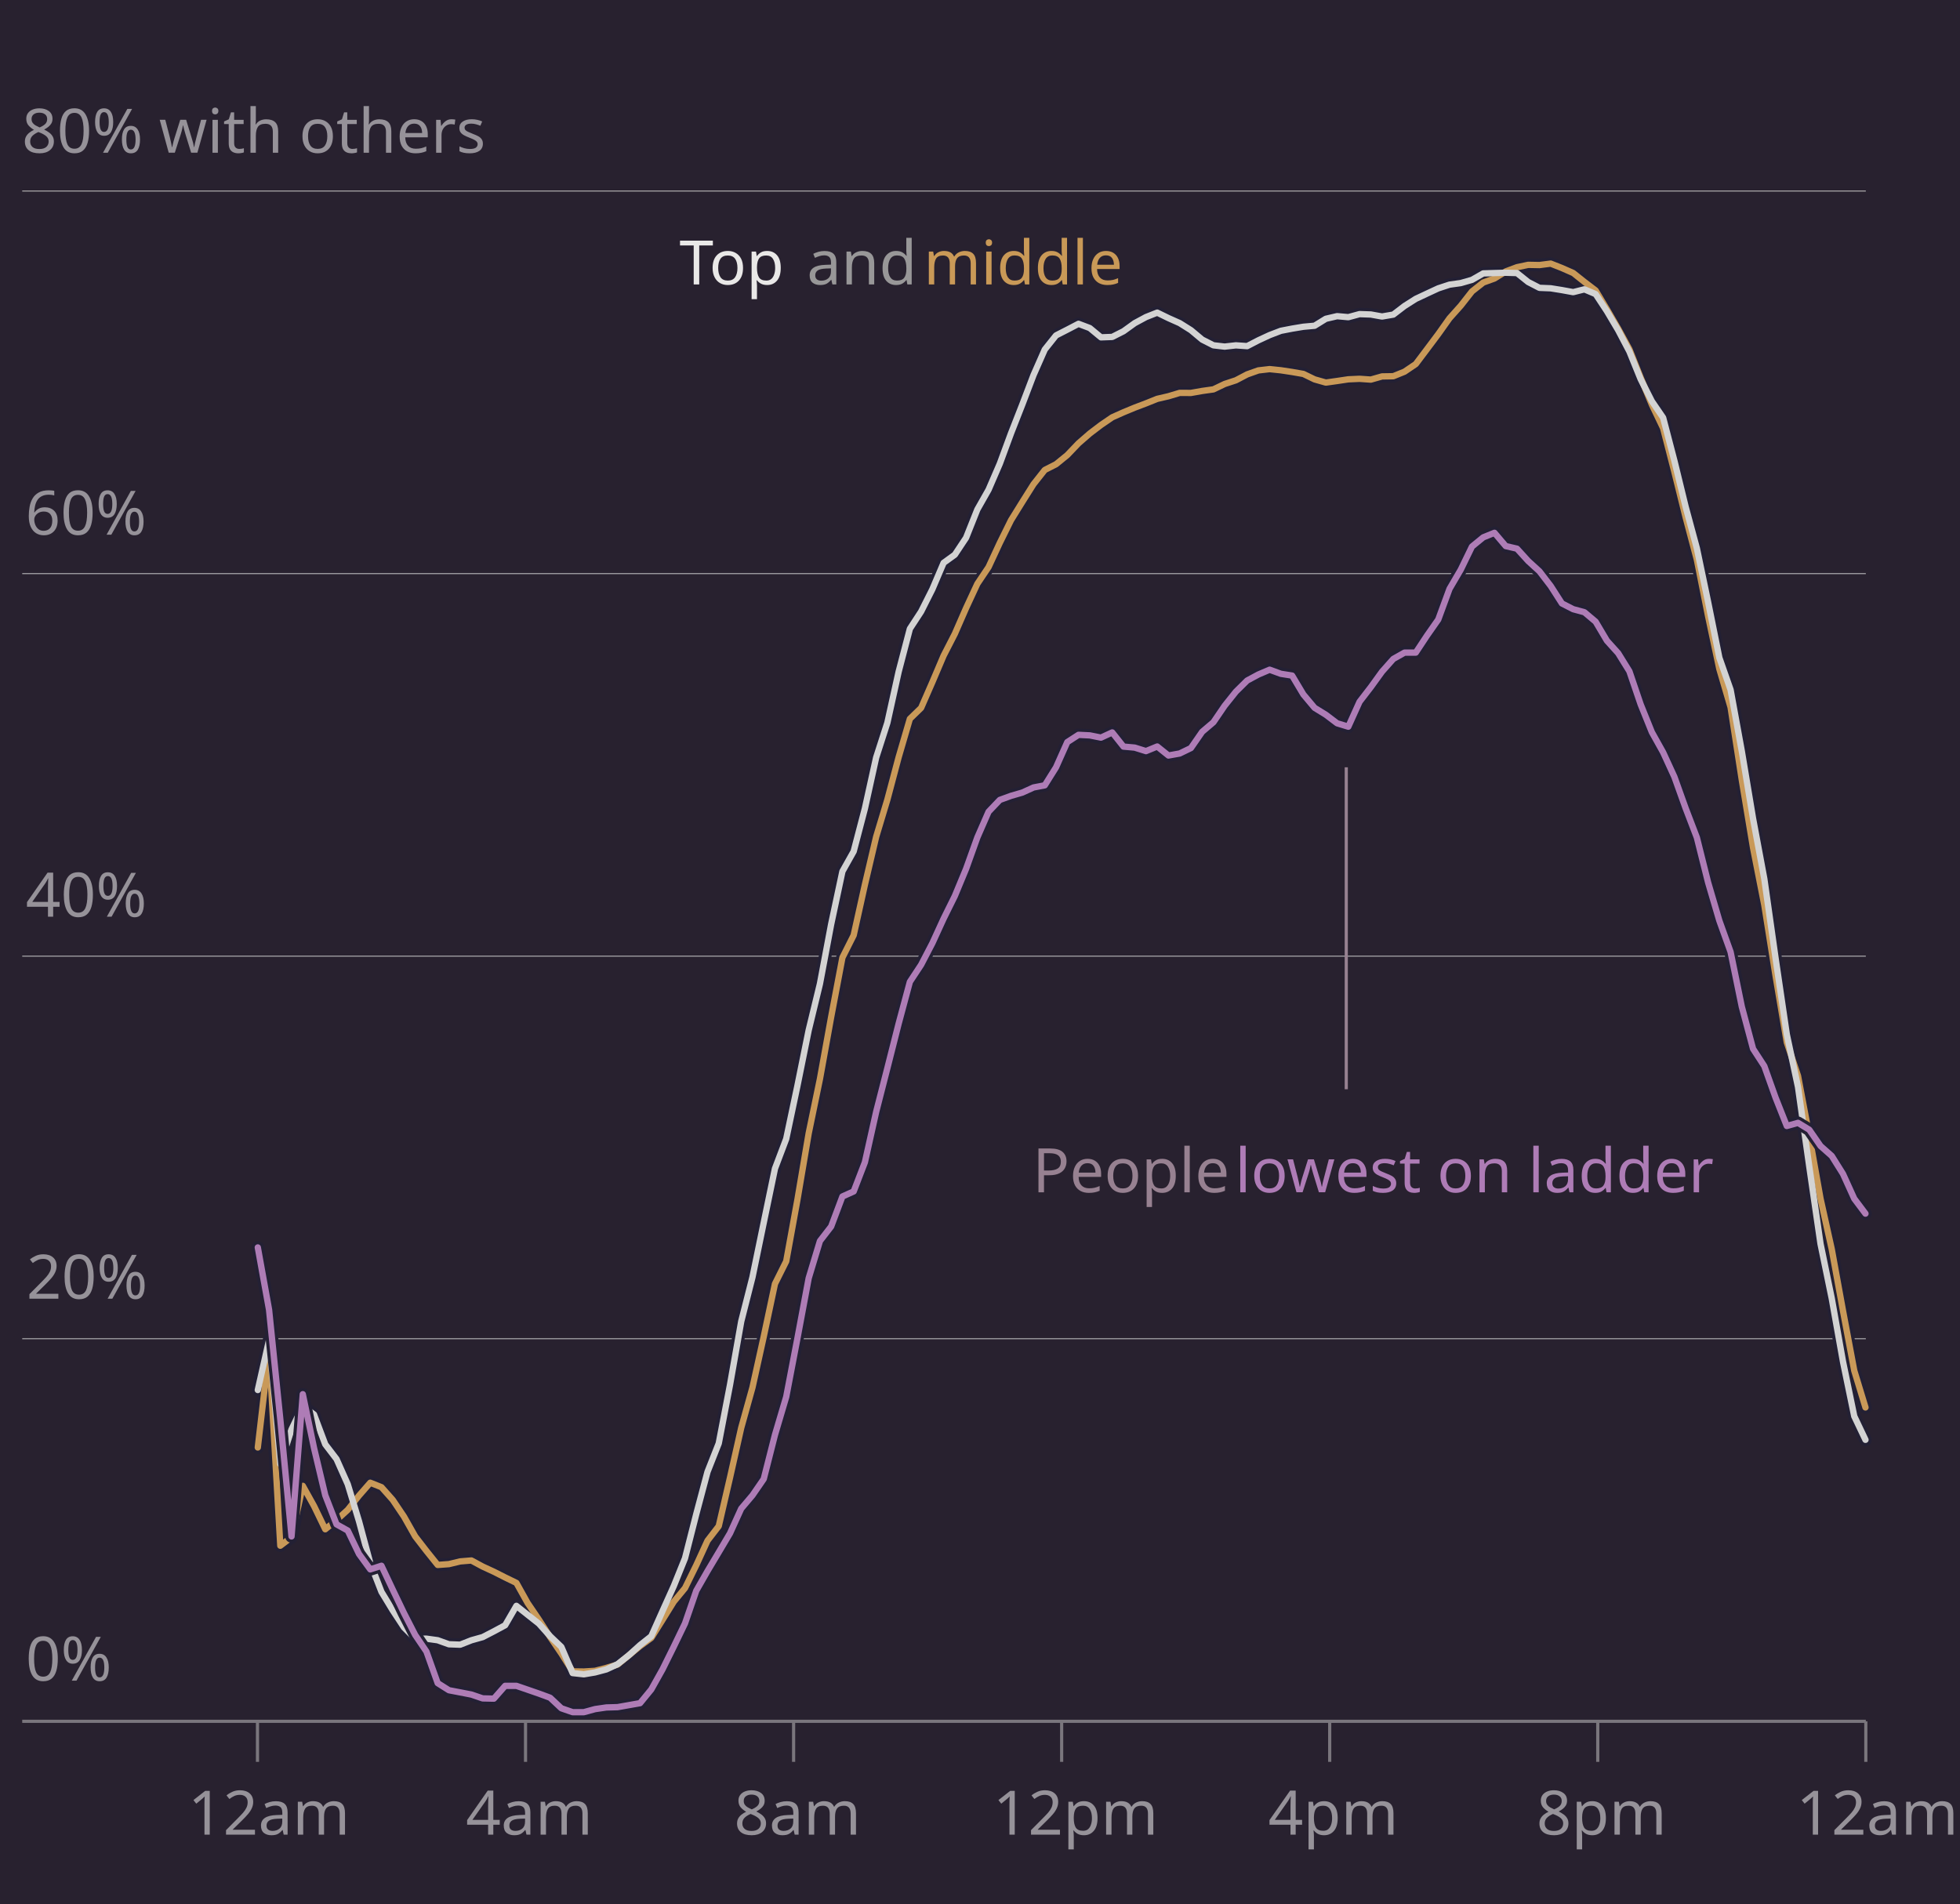
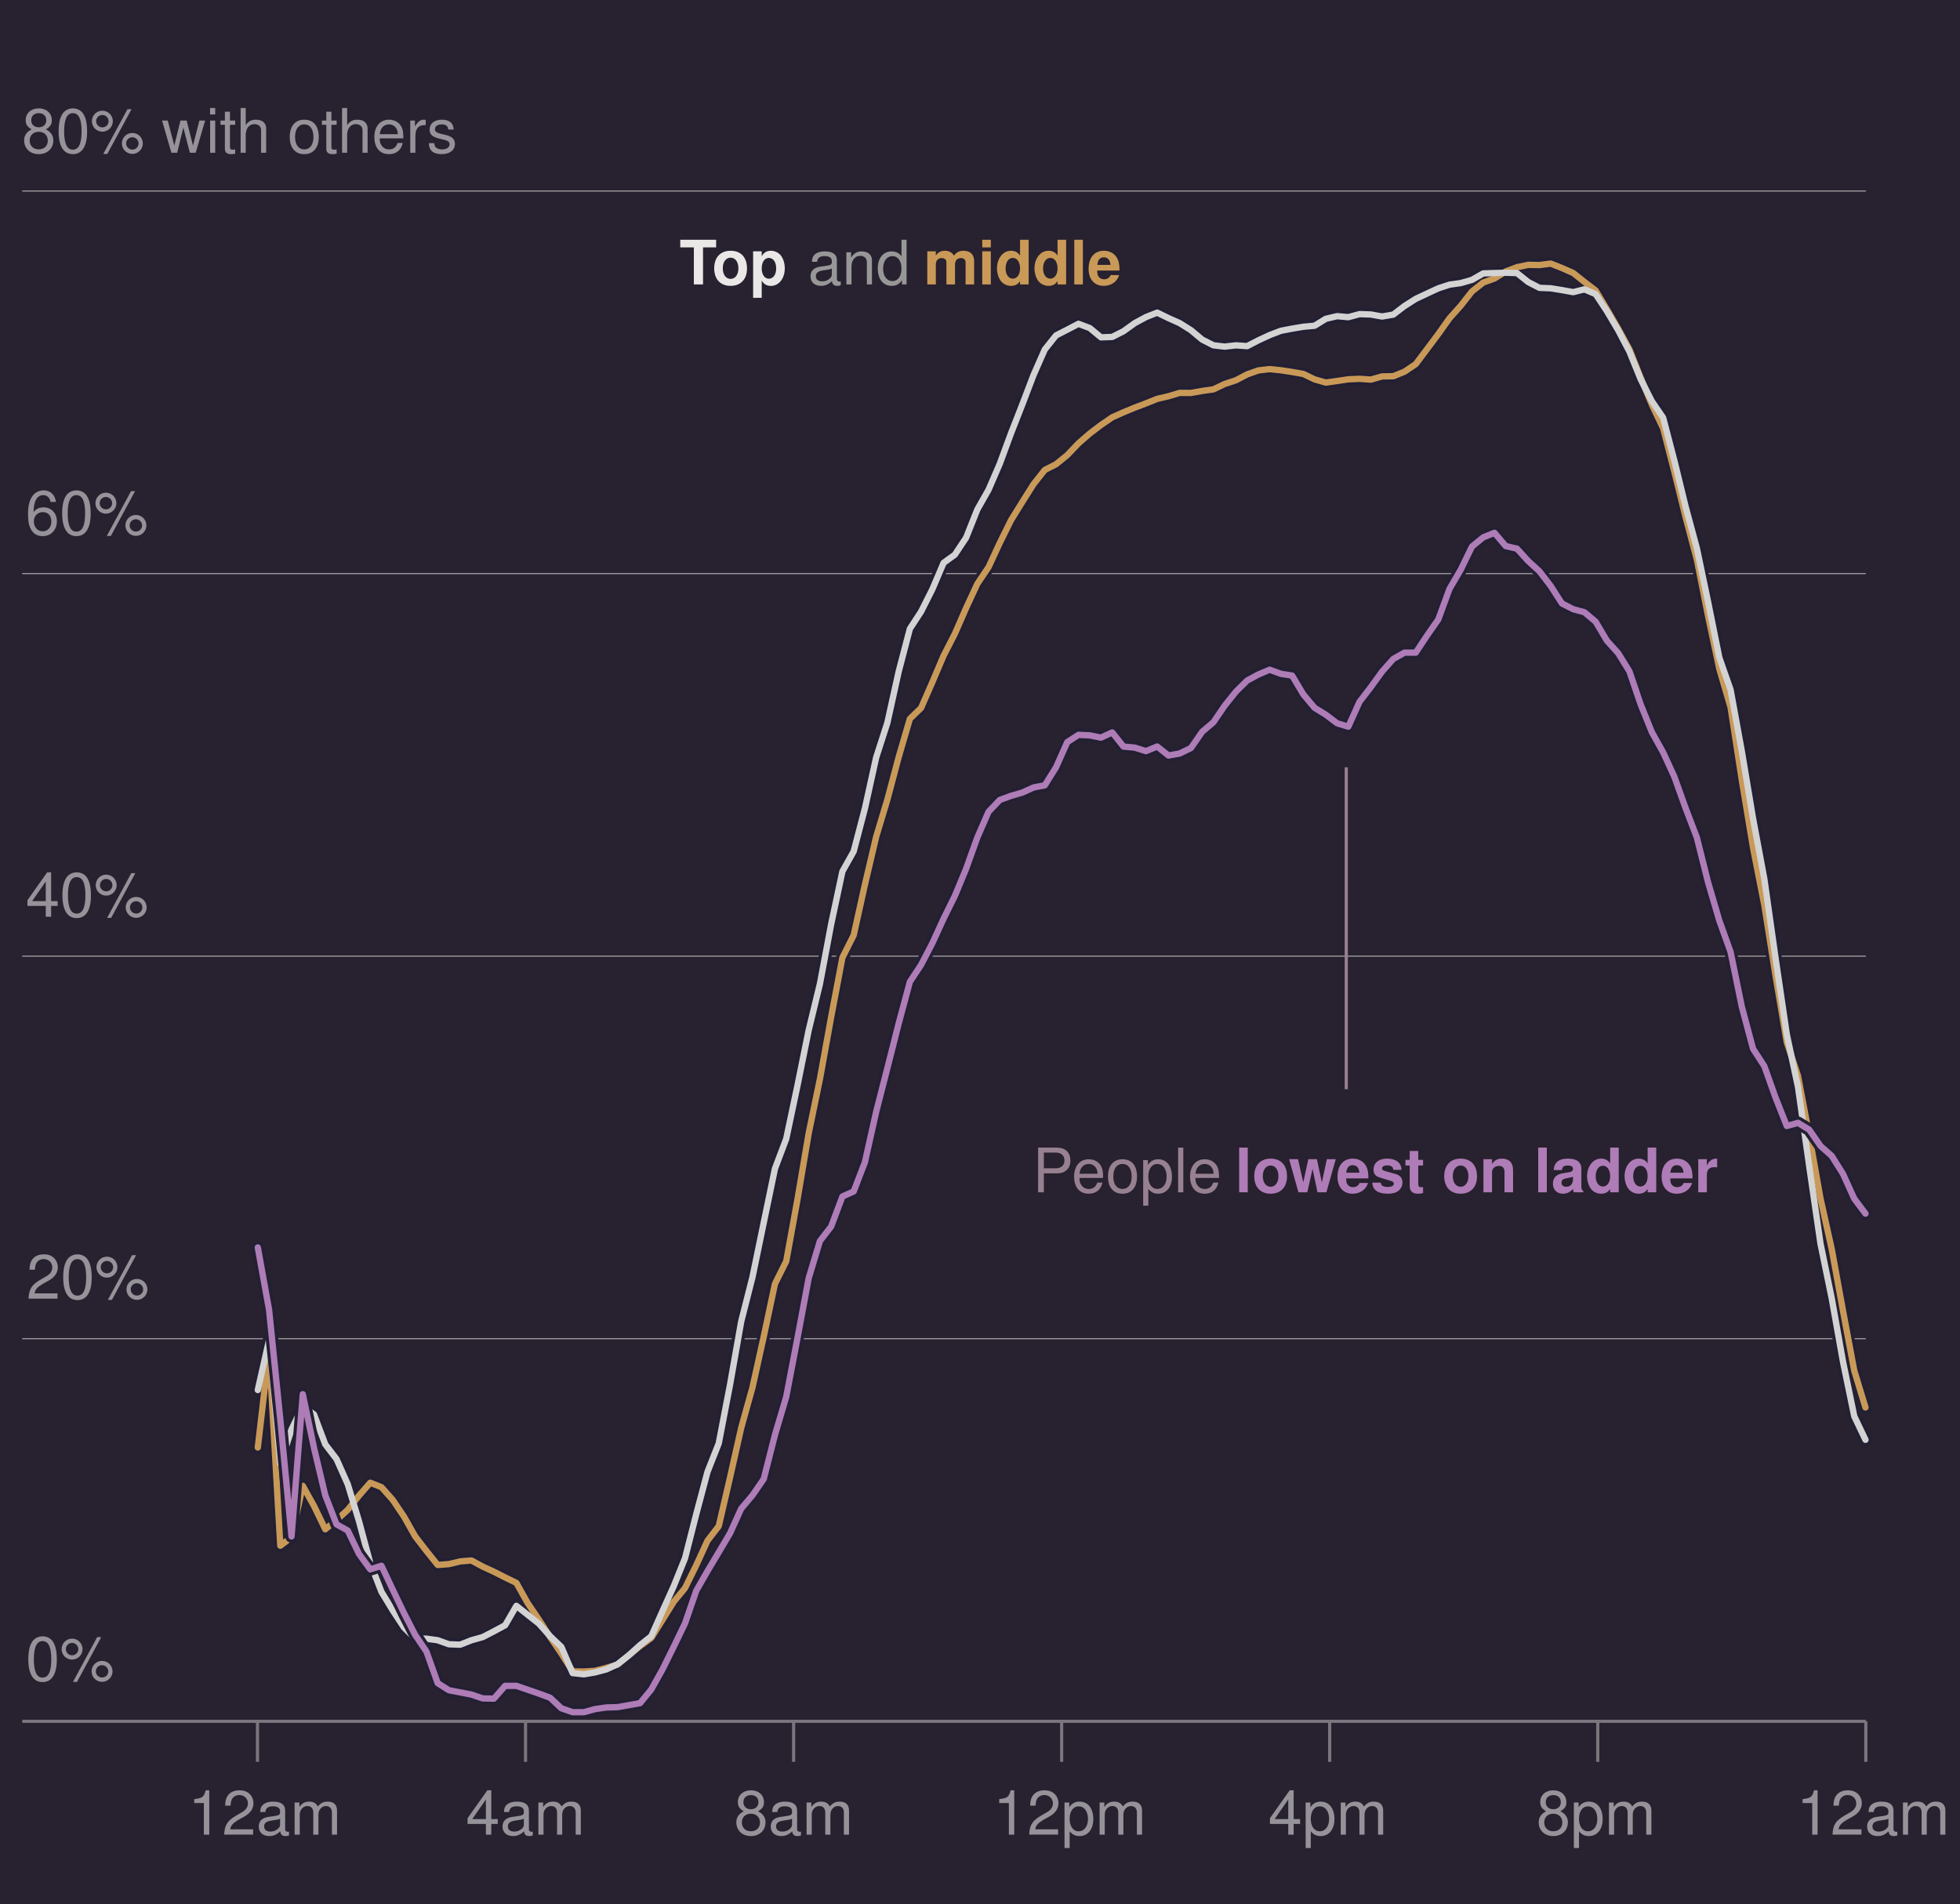
<svg xmlns="http://www.w3.org/2000/svg" viewBox="0 0 620 602.3">
  <defs>
-     <style>.c{fill:#978191;}.c,.d,.e{font-family:National2-Regular, 'National 2';}.d{fill:#989798;}.f{fill:#28212f;}.e{fill:#fff;}.e,.g{font-size:19.41px;}.h{stroke:#232034;stroke-width:4px;}.h,.i,.j,.k{stroke-linecap:round;stroke-linejoin:round;}.h,.i,.j,.k,.l,.m,.n{fill:none;}.i{stroke:#d3d3d3;}.i,.j,.k{stroke-width:2px;}.j{stroke:#c99958;}.k{stroke:#ae7cb6;}.o{fill:#ae7cb6;letter-spacing:0em;}.o,.p,.q{font-family:National2-Bold, 'National 2';}.p{fill:#c99957;}.q{fill:#e9e8e7;}.l{stroke:#978191;}.l,.m,.n{stroke-miterlimit:10;}.m,.n{stroke:#ccc;}.r{opacity:.51;}.s{opacity:.5;}.n{stroke-width:.25px;}</style>
+     <style>.c{fill:#978191;}.c,.d,.e{font-family:"National 2 Web", -apple-system, BlinkMacSystemFont, Helvetica, Arial, sans-serif;}.d{fill:#989798;}.f{fill:#28212f;}.e{fill:#fff;}.e,.g{font-size:19.41px;}.h{stroke:#232034;stroke-width:4px;}.h,.i,.j,.k{stroke-linecap:round;stroke-linejoin:round;}.h,.i,.j,.k,.l,.m,.n{fill:none;}.i{stroke:#d3d3d3;}.i,.j,.k{stroke-width:2px;}.j{stroke:#c99958;}.k{stroke:#ae7cb6;}.o{fill:#ae7cb6;letter-spacing:0em;}.o,.p,.q{font-weight: bold; font-family:"National 2 Web", -apple-system, BlinkMacSystemFont, Helvetica, Arial, sans-serif, 'National 2';}.p{fill:#c99957;}.q{fill:#e9e8e7;}.l{stroke:#978191;}.l,.m,.n{stroke-miterlimit:10;}.m,.n{stroke:#ccc;}.r{opacity:.51;}.s{opacity:.5;}.n{stroke-width:.25px;}</style>
  </defs>
  <g id="a">
    <rect class="f" x="-223.37" y="-224.9" width="11086.49" height="5126.92" />
  </g>
  <g id="b">
    <g>
      <line class="n" x1="7.03" y1="423.55" x2="590.21" y2="423.55" />
      <line class="n" x1="7.03" y1="302.52" x2="590.21" y2="302.52" />
      <line class="n" x1="7.03" y1="181.49" x2="590.21" y2="181.49" />
      <line class="n" x1="7.03" y1="60.45" x2="590.21" y2="60.45" />
      <g class="s">
        <line class="m" x1="7.03" y1="544.59" x2="590.21" y2="544.59" />
        <line class="m" x1="590.21" y1="557.42" x2="590.21" y2="544.59" />
        <line class="m" x1="81.45" y1="557.42" x2="81.45" y2="544.59" />
        <line class="m" x1="166.24" y1="557.42" x2="166.24" y2="544.59" />
        <line class="m" x1="251.04" y1="557.42" x2="251.04" y2="544.59" />
        <line class="m" x1="420.62" y1="557.42" x2="420.62" y2="544.59" />
        <line class="m" x1="335.83" y1="557.42" x2="335.83" y2="544.59" />
        <line class="m" x1="505.41" y1="557.42" x2="505.41" y2="544.59" />
      </g>
    </g>
    <g class="r">
      <text class="e" transform="translate(8.13 290.02)">
        <tspan x="0" y="0">40%</tspan>
      </text>
      <text class="e" transform="translate(8.04 169.17)">
        <tspan x="0" y="0">60%</tspan>
      </text>
      <g>
        <text class="e" transform="translate(8.13 531.73)">
          <tspan x="0" y="0">0%</tspan>
        </text>
        <text class="e" transform="translate(8.37 410.88)">
          <tspan x="0" y="0">20%</tspan>
        </text>
        <text class="e" transform="translate(6.92 48.32)">
          <tspan x="0" y="0">80% with others</tspan>
        </text>
        <text class="e" transform="translate(59.46 580.45)">
          <tspan x="0" y="0">12am</tspan>
        </text>
        <text class="e" transform="translate(147.36 580.45)">
          <tspan x="0" y="0">4am</tspan>
        </text>
        <text class="e" transform="translate(232.2 580.45)">
          <tspan x="0" y="0">8am</tspan>
        </text>
        <text class="e" transform="translate(314.1 580.45)">
          <tspan x="0" y="0">12pm</tspan>
        </text>
        <text class="e" transform="translate(401.17 580.45)">
          <tspan x="0" y="0">4pm</tspan>
        </text>
        <text class="e" transform="translate(486.01 580.45)">
          <tspan x="0" y="0">8pm</tspan>
        </text>
        <text class="e" transform="translate(568.22 580.45)">
          <tspan x="0" y="0">12am</tspan>
        </text>
      </g>
    </g>
    <text class="g" transform="translate(326.62 377.22)">
      <tspan class="c" x="0" y="0">People </tspan>
      <tspan class="o" x="64.06" y="0">lowest on ladder</tspan>
    </text>
    <g>
      <polyline class="h" points="81.55 457.96 85.11 427.41 88.67 489.04 92.22 486.33 95.78 470.09 99.33 476.47 102.89 483.83 106.45 480.93 110 477.69 113.56 473.19 117.12 469.11 120.67 470.52 124.23 474.53 127.78 479.8 131.34 486.09 134.9 490.7 138.45 495.12 142.01 494.86 145.57 494 149.12 493.71 152.68 495.63 156.23 497.27 159.79 499.07 163.35 500.8 166.9 507.16 170.46 512.4 174.02 517.93 177.57 523.15 181.13 528.79 184.69 528.84 188.24 528.62 191.8 527.69 195.35 526.63 198.91 523.72 202.47 520.79 206.02 518.2 209.58 512.5 213.14 506.75 216.69 502.44 220.25 495.2 223.8 487.45 227.36 482.84 230.92 467.49 234.47 451.72 238.03 438.96 241.59 422.88 245.14 406.18 248.7 399.05 252.25 379.55 255.81 358.57 259.37 341.35 262.92 321.75 266.48 302.97 270.04 295.89 273.59 279.9 277.15 264.76 280.7 252.98 284.26 239.59 287.82 227.42 291.37 223.97 294.93 215.82 298.49 207.45 302.04 200.53 305.6 192.38 309.16 184.71 312.71 179.42 316.27 171.75 319.82 164.57 323.38 158.83 326.94 153.18 330.49 148.69 334.05 146.88 337.61 143.98 341.16 140.26 344.72 137.16 348.27 134.46 351.83 132.03 355.39 130.44 358.94 128.97 362.5 127.62 366.06 126.19 369.61 125.37 373.17 124.3 376.72 124.32 380.28 123.69 383.84 123.19 387.39 121.49 390.95 120.32 394.51 118.45 398.06 117.19 401.62 116.78 405.17 117.15 408.73 117.69 412.29 118.31 415.84 120.03 419.4 121.04 422.96 120.54 426.51 120.01 430.07 119.85 433.63 120.1 437.18 119.09 440.74 119.03 444.29 117.59 447.85 115.18 451.41 110.45 454.96 105.71 458.52 100.7 462.08 96.72 465.63 92.2 469.19 89.39 472.74 88.11 476.3 85.88 479.86 84.54 483.41 83.79 486.97 83.86 490.53 83.4 494.08 84.8 497.64 86.37 501.19 89.19 504.75 91.91 508.31 97.86 511.86 103.98 515.42 110.51 518.98 119.46 522.53 128.04 526.09 135.46 529.65 149.28 533.2 163.61 536.76 177.05 540.31 194.89 543.87 211.63 547.43 223.77 550.98 246.78 554.54 268.22 558.1 286.32 561.65 308.66 565.21 329.79 568.76 340.39 572.32 359.24 575.88 379.23 579.43 395.22 582.99 414.72 586.55 433.64 590.1 445.29" />
      <polyline class="h" points="81.55 439.78 85.11 423.99 88.67 463.21 92.22 452.24 95.78 444.82 99.33 447.52 102.89 456.96 106.45 461.62 110 469.58 113.56 481.29 117.12 494.51 120.67 503.64 124.23 509.5 127.78 514.89 131.34 518.46 134.9 518.45 138.45 518.94 142.01 520.22 145.57 520.35 149.12 518.95 152.68 517.95 156.23 516.12 159.79 514.2 163.35 508.06 166.9 510.88 170.46 513.69 174.02 517.67 177.57 521.05 181.13 529.33 184.69 529.72 188.24 529.12 191.8 528.17 195.35 526.52 198.91 523.71 202.47 520.48 206.02 517.67 209.58 509.69 213.14 501.79 216.69 492.99 220.25 479.02 223.8 465.67 227.36 456.65 230.92 438.14 234.47 418.07 238.03 404.06 241.59 386.82 245.14 369.73 248.7 360.32 252.25 343.51 255.81 325.94 259.37 311.25 262.92 292.4 266.48 275.7 270.04 269.36 273.59 255.8 277.15 239.68 280.7 228.66 284.26 212.55 287.82 198.93 291.37 193.5 294.93 186.43 298.49 178.07 302.04 175.5 305.6 170.13 309.16 161.2 312.71 154.94 316.27 146.7 319.82 137.07 323.38 127.99 326.94 118.65 330.49 110.59 334.05 106.12 337.61 104.3 341.16 102.45 344.72 103.79 348.27 106.73 351.83 106.6 355.39 104.8 358.94 102.24 362.5 100.32 366.06 98.91 369.61 100.64 373.17 102.23 376.72 104.46 380.28 107.44 383.84 109.25 387.39 109.66 390.95 109.26 394.51 109.51 398.06 107.67 401.62 106.02 405.17 104.66 408.73 103.97 412.29 103.38 415.84 103.06 419.4 100.86 422.96 100.03 426.51 100.35 430.07 99.38 433.63 99.5 437.18 100.14 440.74 99.53 444.29 96.81 447.85 94.55 451.41 92.88 454.96 91.23 458.52 90.06 462.08 89.56 465.63 88.54 469.19 86.5 472.74 86.39 476.3 86.29 479.86 86.39 483.41 89.23 486.97 91.07 490.53 91.21 494.08 91.78 497.64 92.43 501.19 91.54 504.75 93.05 508.31 98.46 511.86 104.45 515.42 111.21 518.98 119.96 522.53 126.95 526.09 132.15 529.65 145.76 533.2 160.29 536.76 173.46 540.31 190.42 543.87 208.08 547.43 218.23 550.98 237.68 554.54 259.01 558.1 278.06 561.65 303.09 565.21 327.25 568.76 343.91 572.32 369.04 575.88 393.53 579.43 410.8 582.99 430.81 586.55 448.07 590.1 455.53" />
      <polyline class="j" points="81.55 457.96 85.11 427.41 88.67 489.04 92.22 486.33 95.78 470.09 99.33 476.47 102.89 483.83 106.45 480.93 110 477.69 113.56 473.19 117.12 469.11 120.67 470.52 124.23 474.53 127.78 479.8 131.34 486.09 134.9 490.7 138.45 495.12 142.01 494.86 145.57 494 149.12 493.71 152.68 495.63 156.23 497.27 159.79 499.07 163.35 500.8 166.9 507.16 170.46 512.4 174.02 517.93 177.57 523.15 181.13 528.79 184.69 528.84 188.24 528.62 191.8 527.69 195.35 526.63 198.91 523.72 202.47 520.79 206.02 518.2 209.58 512.5 213.14 506.75 216.69 502.44 220.25 495.2 223.8 487.45 227.36 482.84 230.92 467.49 234.47 451.72 238.03 438.96 241.59 422.88 245.14 406.18 248.7 399.05 252.25 379.55 255.81 358.57 259.37 341.35 262.92 321.75 266.48 302.97 270.04 295.89 273.59 279.9 277.15 264.76 280.7 252.98 284.26 239.59 287.82 227.42 291.37 223.97 294.93 215.82 298.49 207.45 302.04 200.53 305.6 192.38 309.16 184.71 312.71 179.42 316.27 171.75 319.82 164.57 323.38 158.83 326.94 153.18 330.49 148.69 334.05 146.88 337.61 143.98 341.16 140.26 344.72 137.16 348.27 134.46 351.83 132.03 355.39 130.44 358.94 128.97 362.5 127.62 366.06 126.19 369.61 125.37 373.17 124.3 376.72 124.32 380.28 123.69 383.84 123.19 387.39 121.49 390.95 120.32 394.51 118.45 398.06 117.19 401.62 116.78 405.17 117.15 408.73 117.69 412.29 118.31 415.84 120.03 419.4 121.04 422.96 120.54 426.51 120.01 430.07 119.85 433.63 120.1 437.18 119.09 440.74 119.03 444.29 117.59 447.85 115.18 451.41 110.45 454.96 105.71 458.52 100.7 462.08 96.72 465.63 92.2 469.19 89.39 472.74 88.11 476.3 85.88 479.86 84.54 483.41 83.79 486.97 83.86 490.53 83.4 494.08 84.8 497.64 86.37 501.19 89.19 504.75 91.91 508.31 97.86 511.86 103.98 515.42 110.51 518.98 119.46 522.53 128.04 526.09 135.46 529.65 149.28 533.2 163.61 536.76 177.05 540.31 194.89 543.87 211.63 547.43 223.77 550.98 246.78 554.54 268.22 558.1 286.32 561.65 308.66 565.21 329.79 568.76 340.39 572.32 359.24 575.88 379.23 579.43 395.22 582.99 414.72 586.55 433.64 590.1 445.29" />
      <polyline class="i" points="81.55 439.78 85.11 423.99 88.67 463.21 92.22 452.24 95.78 444.82 99.33 447.52 102.89 456.96 106.45 461.62 110 469.58 113.56 481.29 117.12 494.51 120.67 503.64 124.23 509.5 127.78 514.89 131.34 518.46 134.9 518.45 138.45 518.94 142.01 520.22 145.57 520.35 149.12 518.95 152.68 517.95 156.23 516.12 159.79 514.2 163.35 508.06 166.9 510.88 170.46 513.69 174.02 517.67 177.57 521.05 181.13 529.33 184.69 529.72 188.24 529.12 191.8 528.17 195.35 526.52 198.91 523.71 202.47 520.48 206.02 517.67 209.58 509.69 213.14 501.79 216.69 492.99 220.25 479.02 223.8 465.67 227.36 456.65 230.92 438.14 234.47 418.07 238.03 404.06 241.59 386.82 245.14 369.73 248.7 360.32 252.25 343.51 255.81 325.94 259.37 311.25 262.92 292.4 266.48 275.7 270.04 269.36 273.59 255.8 277.15 239.68 280.7 228.66 284.26 212.55 287.82 198.93 291.37 193.5 294.93 186.43 298.49 178.07 302.04 175.5 305.6 170.13 309.16 161.2 312.71 154.94 316.27 146.7 319.82 137.07 323.38 127.99 326.94 118.65 330.49 110.59 334.05 106.12 337.61 104.3 341.16 102.45 344.72 103.79 348.27 106.73 351.83 106.6 355.39 104.8 358.94 102.24 362.5 100.32 366.06 98.91 369.61 100.64 373.17 102.23 376.72 104.46 380.28 107.44 383.84 109.25 387.39 109.66 390.95 109.26 394.51 109.51 398.06 107.67 401.62 106.02 405.17 104.66 408.73 103.97 412.29 103.38 415.84 103.06 419.4 100.86 422.96 100.03 426.51 100.35 430.07 99.38 433.63 99.5 437.18 100.14 440.74 99.53 444.29 96.81 447.85 94.55 451.41 92.88 454.96 91.23 458.52 90.06 462.08 89.56 465.63 88.54 469.19 86.5 472.74 86.39 476.3 86.29 479.86 86.39 483.41 89.23 486.97 91.07 490.53 91.21 494.08 91.78 497.64 92.43 501.19 91.54 504.75 93.05 508.31 98.46 511.86 104.45 515.42 111.21 518.98 119.96 522.53 126.95 526.09 132.15 529.65 145.76 533.2 160.29 536.76 173.46 540.31 190.42 543.87 208.08 547.43 218.23 550.98 237.68 554.54 259.01 558.1 278.06 561.65 303.09 565.21 327.25 568.76 343.91 572.32 369.04 575.88 393.53 579.43 410.8 582.99 430.81 586.55 448.07 590.1 455.53" />
      <polyline class="h" points="81.55 394.67 85.11 414.37 88.67 449.1 92.22 486.1 95.78 441.1 99.33 458.11 102.89 473.08 106.45 482.27 110 484.24 113.56 491.64 117.12 496.52 120.67 495.38 124.23 502.92 127.78 510.33 131.34 517.28 134.9 522.54 138.45 532.51 142.01 534.76 145.57 535.44 149.12 536.13 152.68 537.34 156.23 537.42 159.79 533.37 163.35 533.37 166.9 534.59 170.46 535.82 174.02 537.13 177.57 540.47 181.13 541.7 184.69 541.7 188.24 540.73 191.8 540.21 195.35 540.11 198.91 539.48 202.47 538.85 206.02 534.51 209.58 528.15 213.14 520.96 216.69 513.6 220.25 503.27 223.8 497.07 227.36 491.11 230.92 485.11 234.47 477.29 238.03 473.09 241.59 467.92 245.14 453.97 248.7 441.95 252.25 423.4 255.81 404.39 259.37 392.63 262.92 388.04 266.48 378.55 270.04 376.95 273.59 367.72 277.15 351.78 280.7 337.93 284.26 323.88 287.82 310.63 291.37 305.25 294.93 298.41 298.49 290.64 302.04 283.47 305.6 274.88 309.16 264.95 312.71 256.82 316.27 253.08 319.82 251.79 323.38 250.76 326.94 249.14 330.49 248.46 334.05 242.77 337.61 234.79 341.16 232.49 344.72 232.66 348.27 233.37 351.83 231.73 355.39 236.21 358.94 236.53 362.5 237.64 366.06 236.18 369.61 239.03 373.17 238.39 376.72 236.67 380.28 231.53 383.84 228.5 387.39 223.29 390.95 218.83 394.51 215.31 398.06 213.4 401.62 211.88 405.17 213.18 408.73 213.74 412.29 219.71 415.84 223.94 419.4 226.13 422.96 228.83 426.51 229.91 430.07 222.02 433.63 217.4 437.18 212.49 440.74 208.48 444.29 206.48 447.85 206.47 451.41 201.08 454.96 196.01 458.52 186.31 462.08 180.23 465.63 172.92 469.19 170.01 472.74 168.57 476.3 172.77 479.86 173.59 483.41 177.5 486.97 180.75 490.53 185.39 494.08 190.92 497.64 192.74 501.19 193.7 504.75 196.7 508.31 202.7 511.86 206.64 515.42 212.38 518.98 222.84 522.53 231.65 526.09 238.03 529.65 245.78 533.2 255.68 536.76 264.98 540.31 279.16 543.87 291.27 547.43 301.17 550.98 318.5 554.54 331.83 558.1 337.3 561.65 347.25 565.21 356.24 568.76 355.25 572.32 357.42 575.88 362.57 579.43 365.72 582.99 371.4 586.55 379.24 590.1 383.97" />
      <polyline class="k" points="81.55 394.67 85.11 414.37 88.67 449.1 92.22 486.1 95.78 441.1 99.33 458.11 102.89 473.08 106.45 482.27 110 484.24 113.56 491.64 117.12 496.52 120.67 495.38 124.23 502.92 127.78 510.33 131.34 517.28 134.9 522.54 138.45 532.51 142.01 534.76 145.57 535.44 149.12 536.13 152.68 537.34 156.23 537.42 159.79 533.37 163.35 533.37 166.9 534.59 170.46 535.82 174.02 537.13 177.57 540.47 181.13 541.7 184.69 541.7 188.24 540.73 191.8 540.21 195.35 540.11 198.91 539.48 202.47 538.85 206.02 534.51 209.58 528.15 213.14 520.96 216.69 513.6 220.25 503.27 223.8 497.07 227.36 491.11 230.92 485.11 234.47 477.29 238.03 473.09 241.59 467.92 245.14 453.97 248.7 441.95 252.25 423.4 255.81 404.39 259.37 392.63 262.92 388.04 266.48 378.55 270.04 376.95 273.59 367.72 277.15 351.78 280.7 337.93 284.26 323.88 287.82 310.63 291.37 305.25 294.93 298.41 298.49 290.64 302.04 283.47 305.6 274.88 309.16 264.95 312.71 256.82 316.27 253.08 319.82 251.79 323.38 250.76 326.94 249.14 330.49 248.46 334.05 242.77 337.61 234.79 341.16 232.49 344.72 232.66 348.27 233.37 351.83 231.73 355.39 236.21 358.94 236.53 362.5 237.64 366.06 236.18 369.61 239.03 373.17 238.39 376.72 236.67 380.28 231.53 383.84 228.5 387.39 223.29 390.95 218.83 394.51 215.31 398.06 213.4 401.62 211.88 405.17 213.18 408.73 213.74 412.29 219.71 415.84 223.94 419.4 226.13 422.96 228.83 426.51 229.91 430.07 222.02 433.63 217.4 437.18 212.49 440.74 208.48 444.29 206.48 447.85 206.47 451.41 201.08 454.96 196.01 458.52 186.31 462.08 180.23 465.63 172.92 469.19 170.01 472.74 168.57 476.3 172.77 479.86 173.59 483.41 177.5 486.97 180.75 490.53 185.39 494.08 190.92 497.64 192.74 501.19 193.7 504.75 196.7 508.31 202.7 511.86 206.64 515.42 212.38 518.98 222.84 522.53 231.65 526.09 238.03 529.65 245.78 533.2 255.68 536.76 264.98 540.31 279.16 543.87 291.27 547.43 301.17 550.98 318.5 554.54 331.83 558.1 337.3 561.65 347.25 565.21 356.24 568.76 355.25 572.32 357.42 575.88 362.57 579.43 365.72 582.99 371.4 586.55 379.24 590.1 383.97" />
    </g>
    <line class="l" x1="425.86" y1="344.62" x2="425.86" y2="242.76" />
    <text class="g" transform="translate(214.92 89.99)">
      <tspan class="q" x="0" y="0">Top</tspan>
      <tspan class="d" x="35.26" y="0" xml:space="preserve"> and </tspan>
      <tspan class="p" x="77.24" y="0">middle</tspan>
    </text>
  </g>
</svg>
